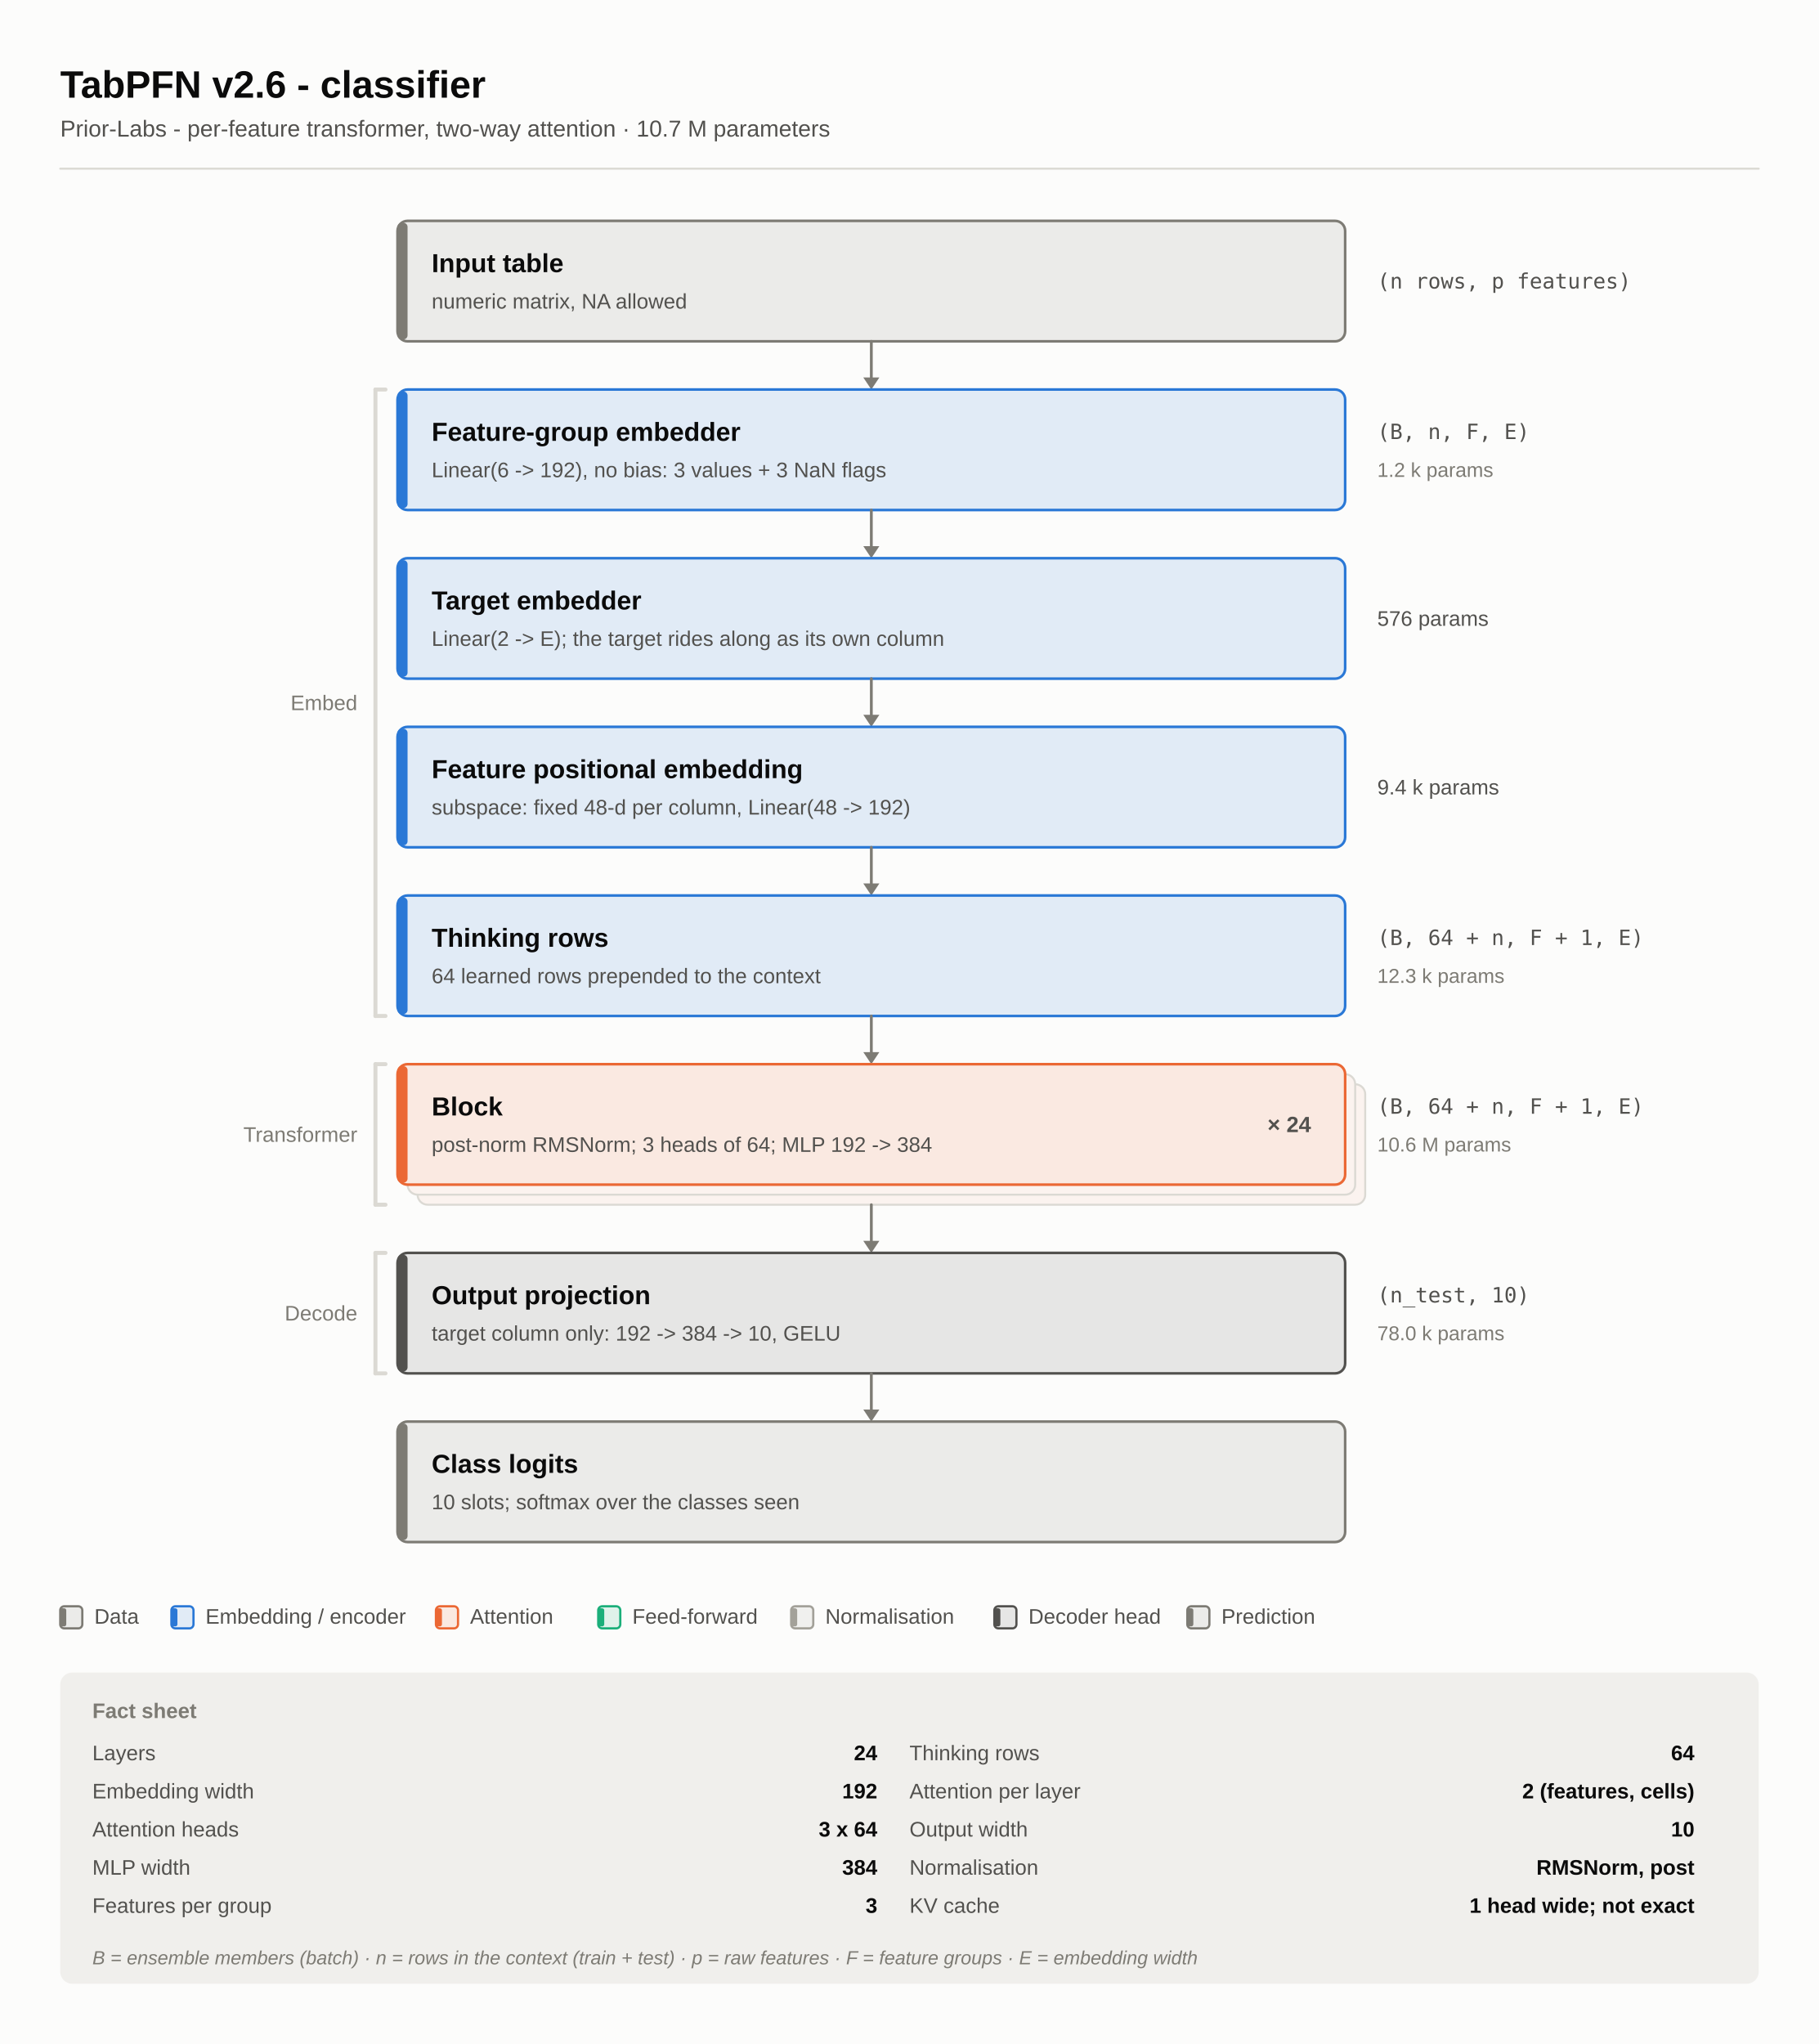
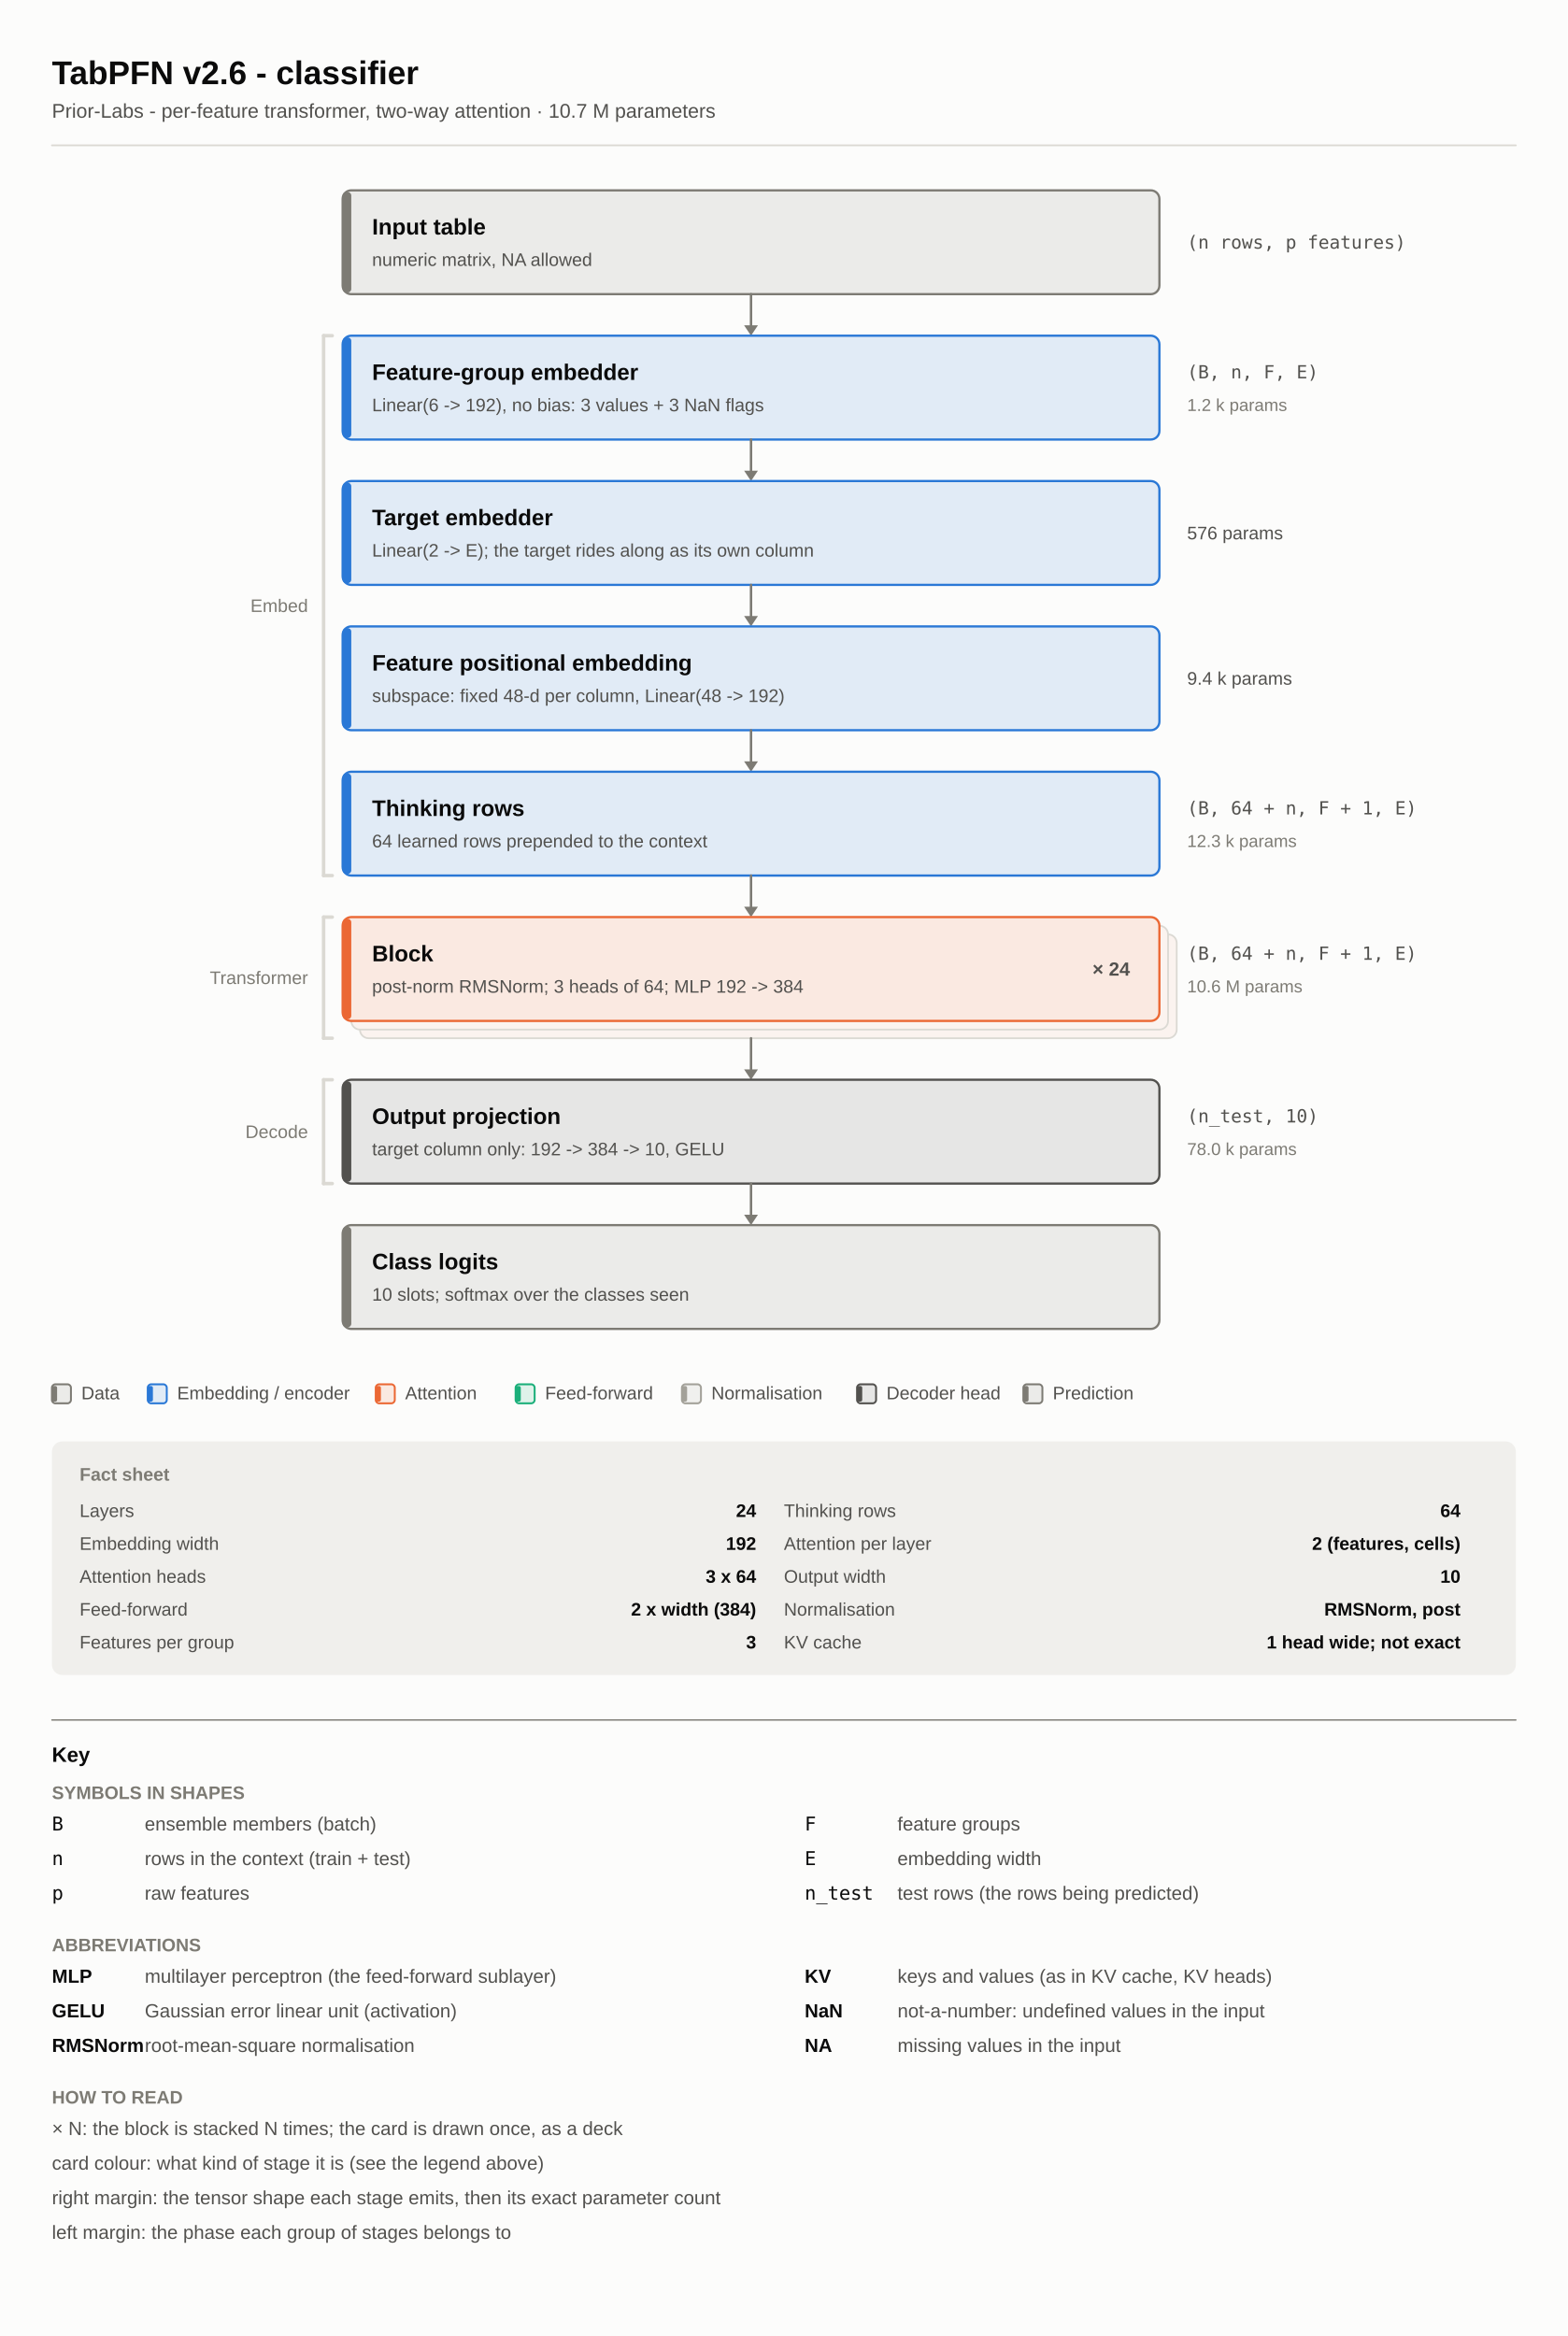
- <svg xmlns="http://www.w3.org/2000/svg" width="906" height="1018" viewBox="0 0 906 1018">
-   <rect width="906" height="1018" fill="#fcfcfb" />
+ <svg xmlns="http://www.w3.org/2000/svg" width="906" height="1350" viewBox="0 0 906 1350">
+   <rect width="906" height="1350" fill="#fcfcfb" />
  <text x="30" y="42" dy="0.35em" font-family="-apple-system, BlinkMacSystemFont, 'Segoe UI', 'Helvetica Neue', Arial, sans-serif" font-size="19px" font-weight="600" fill="#0b0b0b">TabPFN v2.6 - classifier</text>
  <text x="30" y="64" dy="0.35em" font-family="-apple-system, BlinkMacSystemFont, 'Segoe UI', 'Helvetica Neue', Arial, sans-serif" font-size="11.5px" fill="#52514e">Prior-Labs  -  per-feature transformer, two-way attention  ·  10.7 M parameters</text>
  <line x1="30" y1="84" x2="876" y2="84" stroke="#dbd9d3" stroke-width="1" stroke-linecap="round" />
  <rect x="198" y="110" width="472" height="60" rx="5" fill="#EBEBE9" stroke="#7d7b74" stroke-width="1.3" />
  <rect x="198" y="111" width="5" height="58" rx="2" fill="#7d7b74" />
  <text x="215" y="131" dy="0.35em" font-family="-apple-system, BlinkMacSystemFont, 'Segoe UI', 'Helvetica Neue', Arial, sans-serif" font-size="13px" font-weight="600" fill="#0b0b0b">Input table</text>
  <text x="215" y="150" dy="0.35em" font-family="-apple-system, BlinkMacSystemFont, 'Segoe UI', 'Helvetica Neue', Arial, sans-serif" font-size="10.5px" fill="#52514e">numeric matrix, NA allowed</text>
  <text x="686" y="140" dy="0.35em" font-family="ui-monospace, SFMono-Regular, Menlo, Consolas, monospace" font-size="10.5px" fill="#52514e">(n rows, p features)</text>
  <line x1="434" y1="170" x2="434" y2="189" stroke="#7d7b74" stroke-width="1.4" stroke-linecap="round" />
  <polygon points="430,188 438,188 434,194" fill="#7d7b74" />
  <rect x="198" y="194" width="472" height="60" rx="5" fill="#E1EBF6" stroke="#2a78d6" stroke-width="1.3" />
  <rect x="198" y="195" width="5" height="58" rx="2" fill="#2a78d6" />
  <text x="215" y="215" dy="0.35em" font-family="-apple-system, BlinkMacSystemFont, 'Segoe UI', 'Helvetica Neue', Arial, sans-serif" font-size="13px" font-weight="600" fill="#0b0b0b">Feature-group embedder</text>
  <text x="215" y="234" dy="0.35em" font-family="-apple-system, BlinkMacSystemFont, 'Segoe UI', 'Helvetica Neue', Arial, sans-serif" font-size="10.5px" fill="#52514e">Linear(6 -&gt; 192), no bias: 3 values + 3 NaN flags</text>
  <text x="686" y="215" dy="0.35em" font-family="ui-monospace, SFMono-Regular, Menlo, Consolas, monospace" font-size="10.5px" fill="#52514e">(B, n, F, E)</text>
  <text x="686" y="234" dy="0.35em" font-family="-apple-system, BlinkMacSystemFont, 'Segoe UI', 'Helvetica Neue', Arial, sans-serif" font-size="10px" fill="#7d7b74">1.2 k params</text>
  <line x1="434" y1="254" x2="434" y2="273" stroke="#7d7b74" stroke-width="1.4" stroke-linecap="round" />
  <polygon points="430,272 438,272 434,278" fill="#7d7b74" />
  <rect x="198" y="278" width="472" height="60" rx="5" fill="#E1EBF6" stroke="#2a78d6" stroke-width="1.3" />
  <rect x="198" y="279" width="5" height="58" rx="2" fill="#2a78d6" />
  <text x="215" y="299" dy="0.35em" font-family="-apple-system, BlinkMacSystemFont, 'Segoe UI', 'Helvetica Neue', Arial, sans-serif" font-size="13px" font-weight="600" fill="#0b0b0b">Target embedder</text>
  <text x="215" y="318" dy="0.35em" font-family="-apple-system, BlinkMacSystemFont, 'Segoe UI', 'Helvetica Neue', Arial, sans-serif" font-size="10.5px" fill="#52514e">Linear(2 -&gt; E); the target rides along as its own column</text>
  <text x="686" y="308" dy="0.35em" font-family="-apple-system, BlinkMacSystemFont, 'Segoe UI', 'Helvetica Neue', Arial, sans-serif" font-size="10.5px" fill="#52514e">576 params</text>
  <line x1="434" y1="338" x2="434" y2="357" stroke="#7d7b74" stroke-width="1.4" stroke-linecap="round" />
  <polygon points="430,356 438,356 434,362" fill="#7d7b74" />
  <rect x="198" y="362" width="472" height="60" rx="5" fill="#E1EBF6" stroke="#2a78d6" stroke-width="1.3" />
  <rect x="198" y="363" width="5" height="58" rx="2" fill="#2a78d6" />
  <text x="215" y="383" dy="0.35em" font-family="-apple-system, BlinkMacSystemFont, 'Segoe UI', 'Helvetica Neue', Arial, sans-serif" font-size="13px" font-weight="600" fill="#0b0b0b">Feature positional embedding</text>
  <text x="215" y="402" dy="0.35em" font-family="-apple-system, BlinkMacSystemFont, 'Segoe UI', 'Helvetica Neue', Arial, sans-serif" font-size="10.5px" fill="#52514e">subspace: fixed 48-d per column, Linear(48 -&gt; 192)</text>
  <text x="686" y="392" dy="0.35em" font-family="-apple-system, BlinkMacSystemFont, 'Segoe UI', 'Helvetica Neue', Arial, sans-serif" font-size="10.5px" fill="#52514e">9.4 k params</text>
  <line x1="434" y1="422" x2="434" y2="441" stroke="#7d7b74" stroke-width="1.4" stroke-linecap="round" />
  <polygon points="430,440 438,440 434,446" fill="#7d7b74" />
  <rect x="198" y="446" width="472" height="60" rx="5" fill="#E1EBF6" stroke="#2a78d6" stroke-width="1.3" />
  <rect x="198" y="447" width="5" height="58" rx="2" fill="#2a78d6" />
  <text x="215" y="467" dy="0.35em" font-family="-apple-system, BlinkMacSystemFont, 'Segoe UI', 'Helvetica Neue', Arial, sans-serif" font-size="13px" font-weight="600" fill="#0b0b0b">Thinking rows</text>
  <text x="215" y="486" dy="0.35em" font-family="-apple-system, BlinkMacSystemFont, 'Segoe UI', 'Helvetica Neue', Arial, sans-serif" font-size="10.5px" fill="#52514e">64 learned rows prepended to the context</text>
  <text x="686" y="467" dy="0.35em" font-family="ui-monospace, SFMono-Regular, Menlo, Consolas, monospace" font-size="10.5px" fill="#52514e">(B, 64 + n, F + 1, E)</text>
  <text x="686" y="486" dy="0.35em" font-family="-apple-system, BlinkMacSystemFont, 'Segoe UI', 'Helvetica Neue', Arial, sans-serif" font-size="10px" fill="#7d7b74">12.3 k params</text>
  <line x1="434" y1="506" x2="434" y2="525" stroke="#7d7b74" stroke-width="1.4" stroke-linecap="round" />
  <polygon points="430,524 438,524 434,530" fill="#7d7b74" />
  <rect x="208" y="540" width="472" height="60" rx="5" fill="#FBF3EF" stroke="#dbd9d3" stroke-width="1" />
  <rect x="203" y="535" width="472" height="60" rx="5" fill="#FBF3EF" stroke="#dbd9d3" stroke-width="1" />
  <rect x="198" y="530" width="472" height="60" rx="5" fill="#FAE9E1" stroke="#eb6834" stroke-width="1.3" />
  <rect x="198" y="531" width="5" height="58" rx="2" fill="#eb6834" />
  <text x="215" y="551" dy="0.35em" font-family="-apple-system, BlinkMacSystemFont, 'Segoe UI', 'Helvetica Neue', Arial, sans-serif" font-size="13px" font-weight="600" fill="#0b0b0b">Block</text>
  <text x="215" y="570" dy="0.35em" font-family="-apple-system, BlinkMacSystemFont, 'Segoe UI', 'Helvetica Neue', Arial, sans-serif" font-size="10.5px" fill="#52514e">post-norm RMSNorm; 3 heads of 64; MLP 192 -&gt; 384</text>
  <text x="653" y="560" dy="0.35em" font-family="-apple-system, BlinkMacSystemFont, 'Segoe UI', 'Helvetica Neue', Arial, sans-serif" font-size="11px" font-weight="600" text-anchor="end" fill="#52514e">× 24</text>
  <text x="686" y="551" dy="0.35em" font-family="ui-monospace, SFMono-Regular, Menlo, Consolas, monospace" font-size="10.5px" fill="#52514e">(B, 64 + n, F + 1, E)</text>
  <text x="686" y="570" dy="0.35em" font-family="-apple-system, BlinkMacSystemFont, 'Segoe UI', 'Helvetica Neue', Arial, sans-serif" font-size="10px" fill="#7d7b74">10.6 M params</text>
  <line x1="434" y1="600" x2="434" y2="619" stroke="#7d7b74" stroke-width="1.4" stroke-linecap="round" />
  <polygon points="430,618 438,618 434,624" fill="#7d7b74" />
  <rect x="198" y="624" width="472" height="60" rx="5" fill="#E6E6E5" stroke="#52514e" stroke-width="1.3" />
  <rect x="198" y="625" width="5" height="58" rx="2" fill="#52514e" />
  <text x="215" y="645" dy="0.35em" font-family="-apple-system, BlinkMacSystemFont, 'Segoe UI', 'Helvetica Neue', Arial, sans-serif" font-size="13px" font-weight="600" fill="#0b0b0b">Output projection</text>
  <text x="215" y="664" dy="0.35em" font-family="-apple-system, BlinkMacSystemFont, 'Segoe UI', 'Helvetica Neue', Arial, sans-serif" font-size="10.5px" fill="#52514e">target column only: 192 -&gt; 384 -&gt; 10, GELU</text>
  <text x="686" y="645" dy="0.35em" font-family="ui-monospace, SFMono-Regular, Menlo, Consolas, monospace" font-size="10.5px" fill="#52514e">(n_test, 10)</text>
  <text x="686" y="664" dy="0.35em" font-family="-apple-system, BlinkMacSystemFont, 'Segoe UI', 'Helvetica Neue', Arial, sans-serif" font-size="10px" fill="#7d7b74">78.0 k params</text>
  <line x1="434" y1="684" x2="434" y2="703" stroke="#7d7b74" stroke-width="1.4" stroke-linecap="round" />
  <polygon points="430,702 438,702 434,708" fill="#7d7b74" />
  <rect x="198" y="708" width="472" height="60" rx="5" fill="#EBEBE9" stroke="#7d7b74" stroke-width="1.3" />
  <rect x="198" y="709" width="5" height="58" rx="2" fill="#7d7b74" />
  <text x="215" y="729" dy="0.35em" font-family="-apple-system, BlinkMacSystemFont, 'Segoe UI', 'Helvetica Neue', Arial, sans-serif" font-size="13px" font-weight="600" fill="#0b0b0b">Class logits</text>
  <text x="215" y="748" dy="0.35em" font-family="-apple-system, BlinkMacSystemFont, 'Segoe UI', 'Helvetica Neue', Arial, sans-serif" font-size="10.5px" fill="#52514e">10 slots; softmax over the classes seen</text>
  <line x1="187" y1="194" x2="187" y2="506" stroke="#dbd9d3" stroke-width="2" stroke-linecap="round" />
  <line x1="187" y1="194" x2="192" y2="194" stroke="#dbd9d3" stroke-width="2" stroke-linecap="round" />
  <line x1="187" y1="506" x2="192" y2="506" stroke="#dbd9d3" stroke-width="2" stroke-linecap="round" />
  <text x="178" y="350" dy="0.35em" font-family="-apple-system, BlinkMacSystemFont, 'Segoe UI', 'Helvetica Neue', Arial, sans-serif" font-size="10.5px" text-anchor="end" fill="#7d7b74">Embed</text>
  <line x1="187" y1="530" x2="187" y2="600" stroke="#dbd9d3" stroke-width="2" stroke-linecap="round" />
  <line x1="187" y1="530" x2="192" y2="530" stroke="#dbd9d3" stroke-width="2" stroke-linecap="round" />
  <line x1="187" y1="600" x2="192" y2="600" stroke="#dbd9d3" stroke-width="2" stroke-linecap="round" />
  <text x="178" y="565" dy="0.35em" font-family="-apple-system, BlinkMacSystemFont, 'Segoe UI', 'Helvetica Neue', Arial, sans-serif" font-size="10.5px" text-anchor="end" fill="#7d7b74">Transformer</text>
  <line x1="187" y1="624" x2="187" y2="684" stroke="#dbd9d3" stroke-width="2" stroke-linecap="round" />
  <line x1="187" y1="624" x2="192" y2="624" stroke="#dbd9d3" stroke-width="2" stroke-linecap="round" />
  <line x1="187" y1="684" x2="192" y2="684" stroke="#dbd9d3" stroke-width="2" stroke-linecap="round" />
  <text x="178" y="654" dy="0.35em" font-family="-apple-system, BlinkMacSystemFont, 'Segoe UI', 'Helvetica Neue', Arial, sans-serif" font-size="10.5px" text-anchor="end" fill="#7d7b74">Decode</text>
  <rect x="30" y="800" width="11" height="11" rx="2" fill="#EBEBE9" stroke="#7d7b74" stroke-width="1.1" />
  <rect x="30" y="801" width="3" height="9" rx="1" fill="#7d7b74" />
  <text x="47" y="805" dy="0.35em" font-family="-apple-system, BlinkMacSystemFont, 'Segoe UI', 'Helvetica Neue', Arial, sans-serif" font-size="10.5px" fill="#52514e">Data</text>
  <rect x="85.37" y="800" width="11" height="11" rx="2" fill="#E1EBF6" stroke="#2a78d6" stroke-width="1.1" />
  <rect x="85.37" y="801" width="3" height="9" rx="1" fill="#2a78d6" />
  <text x="102.37" y="805" dy="0.35em" font-family="-apple-system, BlinkMacSystemFont, 'Segoe UI', 'Helvetica Neue', Arial, sans-serif" font-size="10.5px" fill="#52514e">Embedding / encoder</text>
  <rect x="217.13" y="800" width="11" height="11" rx="2" fill="#FAE9E1" stroke="#eb6834" stroke-width="1.1" />
  <rect x="217.13" y="801" width="3" height="9" rx="1" fill="#eb6834" />
  <text x="234.13" y="805" dy="0.35em" font-family="-apple-system, BlinkMacSystemFont, 'Segoe UI', 'Helvetica Neue', Arial, sans-serif" font-size="10.5px" fill="#52514e">Attention</text>
  <rect x="297.96" y="800" width="11" height="11" rx="2" fill="#DFF2EA" stroke="#1baf7a" stroke-width="1.1" />
  <rect x="297.96" y="801" width="3" height="9" rx="1" fill="#1baf7a" />
  <text x="314.96" y="805" dy="0.35em" font-family="-apple-system, BlinkMacSystemFont, 'Segoe UI', 'Helvetica Neue', Arial, sans-serif" font-size="10.5px" fill="#52514e">Feed-forward</text>
  <rect x="394.07" y="800" width="11" height="11" rx="2" fill="#F0F0EE" stroke="#a3a199" stroke-width="1.1" />
  <rect x="394.07" y="801" width="3" height="9" rx="1" fill="#a3a199" />
  <text x="411.07" y="805" dy="0.35em" font-family="-apple-system, BlinkMacSystemFont, 'Segoe UI', 'Helvetica Neue', Arial, sans-serif" font-size="10.5px" fill="#52514e">Normalisation</text>
  <rect x="495.27" y="800" width="11" height="11" rx="2" fill="#E6E6E5" stroke="#52514e" stroke-width="1.1" />
  <rect x="495.27" y="801" width="3" height="9" rx="1" fill="#52514e" />
  <text x="512.27" y="805" dy="0.35em" font-family="-apple-system, BlinkMacSystemFont, 'Segoe UI', 'Helvetica Neue', Arial, sans-serif" font-size="10.5px" fill="#52514e">Decoder head</text>
  <rect x="591.38" y="800" width="11" height="11" rx="2" fill="#EBEBE9" stroke="#7d7b74" stroke-width="1.1" />
  <rect x="591.38" y="801" width="3" height="9" rx="1" fill="#7d7b74" />
  <text x="608.38" y="805" dy="0.35em" font-family="-apple-system, BlinkMacSystemFont, 'Segoe UI', 'Helvetica Neue', Arial, sans-serif" font-size="10.5px" fill="#52514e">Prediction</text>
-   <rect x="30" y="833" width="846" height="155" rx="6" fill="#f0efec" />
+   <rect x="30" y="833" width="846" height="135" rx="6" fill="#f0efec" />
  <text x="46" y="852" dy="0.35em" font-family="-apple-system, BlinkMacSystemFont, 'Segoe UI', 'Helvetica Neue', Arial, sans-serif" font-size="10.5px" font-weight="600" fill="#7d7b74">Fact sheet</text>
  <text x="46" y="873" dy="0.35em" font-family="-apple-system, BlinkMacSystemFont, 'Segoe UI', 'Helvetica Neue', Arial, sans-serif" font-size="10.5px" fill="#52514e">Layers</text>
  <text x="437" y="873" dy="0.35em" font-family="-apple-system, BlinkMacSystemFont, 'Segoe UI', 'Helvetica Neue', Arial, sans-serif" font-size="10.5px" font-weight="600" text-anchor="end" fill="#0b0b0b">24</text>
  <text x="46" y="892" dy="0.35em" font-family="-apple-system, BlinkMacSystemFont, 'Segoe UI', 'Helvetica Neue', Arial, sans-serif" font-size="10.5px" fill="#52514e">Embedding width</text>
  <text x="437" y="892" dy="0.35em" font-family="-apple-system, BlinkMacSystemFont, 'Segoe UI', 'Helvetica Neue', Arial, sans-serif" font-size="10.5px" font-weight="600" text-anchor="end" fill="#0b0b0b">192</text>
  <text x="46" y="911" dy="0.35em" font-family="-apple-system, BlinkMacSystemFont, 'Segoe UI', 'Helvetica Neue', Arial, sans-serif" font-size="10.5px" fill="#52514e">Attention heads</text>
  <text x="437" y="911" dy="0.35em" font-family="-apple-system, BlinkMacSystemFont, 'Segoe UI', 'Helvetica Neue', Arial, sans-serif" font-size="10.5px" font-weight="600" text-anchor="end" fill="#0b0b0b">3 x 64</text>
-   <text x="46" y="930" dy="0.35em" font-family="-apple-system, BlinkMacSystemFont, 'Segoe UI', 'Helvetica Neue', Arial, sans-serif" font-size="10.5px" fill="#52514e">MLP width</text>
-   <text x="437" y="930" dy="0.35em" font-family="-apple-system, BlinkMacSystemFont, 'Segoe UI', 'Helvetica Neue', Arial, sans-serif" font-size="10.5px" font-weight="600" text-anchor="end" fill="#0b0b0b">384</text>
+   <text x="46" y="930" dy="0.35em" font-family="-apple-system, BlinkMacSystemFont, 'Segoe UI', 'Helvetica Neue', Arial, sans-serif" font-size="10.5px" fill="#52514e">Feed-forward</text>
+   <text x="437" y="930" dy="0.35em" font-family="-apple-system, BlinkMacSystemFont, 'Segoe UI', 'Helvetica Neue', Arial, sans-serif" font-size="10.5px" font-weight="600" text-anchor="end" fill="#0b0b0b">2 x width (384)</text>
  <text x="46" y="949" dy="0.35em" font-family="-apple-system, BlinkMacSystemFont, 'Segoe UI', 'Helvetica Neue', Arial, sans-serif" font-size="10.5px" fill="#52514e">Features per group</text>
  <text x="437" y="949" dy="0.35em" font-family="-apple-system, BlinkMacSystemFont, 'Segoe UI', 'Helvetica Neue', Arial, sans-serif" font-size="10.5px" font-weight="600" text-anchor="end" fill="#0b0b0b">3</text>
  <text x="453" y="873" dy="0.35em" font-family="-apple-system, BlinkMacSystemFont, 'Segoe UI', 'Helvetica Neue', Arial, sans-serif" font-size="10.5px" fill="#52514e">Thinking rows</text>
  <text x="844" y="873" dy="0.35em" font-family="-apple-system, BlinkMacSystemFont, 'Segoe UI', 'Helvetica Neue', Arial, sans-serif" font-size="10.5px" font-weight="600" text-anchor="end" fill="#0b0b0b">64</text>
  <text x="453" y="892" dy="0.35em" font-family="-apple-system, BlinkMacSystemFont, 'Segoe UI', 'Helvetica Neue', Arial, sans-serif" font-size="10.5px" fill="#52514e">Attention per layer</text>
  <text x="844" y="892" dy="0.35em" font-family="-apple-system, BlinkMacSystemFont, 'Segoe UI', 'Helvetica Neue', Arial, sans-serif" font-size="10.5px" font-weight="600" text-anchor="end" fill="#0b0b0b">2 (features, cells)</text>
  <text x="453" y="911" dy="0.35em" font-family="-apple-system, BlinkMacSystemFont, 'Segoe UI', 'Helvetica Neue', Arial, sans-serif" font-size="10.5px" fill="#52514e">Output width</text>
  <text x="844" y="911" dy="0.35em" font-family="-apple-system, BlinkMacSystemFont, 'Segoe UI', 'Helvetica Neue', Arial, sans-serif" font-size="10.5px" font-weight="600" text-anchor="end" fill="#0b0b0b">10</text>
  <text x="453" y="930" dy="0.35em" font-family="-apple-system, BlinkMacSystemFont, 'Segoe UI', 'Helvetica Neue', Arial, sans-serif" font-size="10.5px" fill="#52514e">Normalisation</text>
  <text x="844" y="930" dy="0.35em" font-family="-apple-system, BlinkMacSystemFont, 'Segoe UI', 'Helvetica Neue', Arial, sans-serif" font-size="10.5px" font-weight="600" text-anchor="end" fill="#0b0b0b">RMSNorm, post</text>
  <text x="453" y="949" dy="0.35em" font-family="-apple-system, BlinkMacSystemFont, 'Segoe UI', 'Helvetica Neue', Arial, sans-serif" font-size="10.5px" fill="#52514e">KV cache</text>
  <text x="844" y="949" dy="0.35em" font-family="-apple-system, BlinkMacSystemFont, 'Segoe UI', 'Helvetica Neue', Arial, sans-serif" font-size="10.5px" font-weight="600" text-anchor="end" fill="#0b0b0b">1 head wide; not exact</text>
-   <text x="46" y="975" dy="0.35em" font-family="-apple-system, BlinkMacSystemFont, 'Segoe UI', 'Helvetica Neue', Arial, sans-serif" font-size="9.5px" font-style="italic" fill="#7d7b74">B = ensemble members (batch)   ·   n = rows in the context (train + test)   ·   p = raw features   ·   F = feature groups   ·   E = embedding width</text>
+   <line x1="30" y1="994" x2="876" y2="994" stroke="#7d7b74" stroke-width="0.8" stroke-linecap="round" />
+   <text x="30" y="1014" dy="0.35em" font-family="-apple-system, BlinkMacSystemFont, 'Segoe UI', 'Helvetica Neue', Arial, sans-serif" font-size="12px" font-weight="600" fill="#0b0b0b">Key</text>
+   <text x="30" y="1036" dy="0.35em" font-family="-apple-system, BlinkMacSystemFont, 'Segoe UI', 'Helvetica Neue', Arial, sans-serif" font-size="10.5px" font-weight="600" fill="#7d7b74">SYMBOLS IN SHAPES</text>
+   <text x="30" y="1054" dy="0.35em" font-family="ui-monospace, SFMono-Regular, Menlo, Consolas, monospace" font-size="11px" fill="#0b0b0b">B</text>
+   <text x="83.6" y="1054" dy="0.35em" font-family="-apple-system, BlinkMacSystemFont, 'Segoe UI', 'Helvetica Neue', Arial, sans-serif" font-size="11px" fill="#52514e">ensemble members (batch)</text>
+   <text x="30" y="1074" dy="0.35em" font-family="ui-monospace, SFMono-Regular, Menlo, Consolas, monospace" font-size="11px" fill="#0b0b0b">n</text>
+   <text x="83.6" y="1074" dy="0.35em" font-family="-apple-system, BlinkMacSystemFont, 'Segoe UI', 'Helvetica Neue', Arial, sans-serif" font-size="11px" fill="#52514e">rows in the context (train + test)</text>
+   <text x="30" y="1094" dy="0.35em" font-family="ui-monospace, SFMono-Regular, Menlo, Consolas, monospace" font-size="11px" fill="#0b0b0b">p</text>
+   <text x="83.6" y="1094" dy="0.35em" font-family="-apple-system, BlinkMacSystemFont, 'Segoe UI', 'Helvetica Neue', Arial, sans-serif" font-size="11px" fill="#52514e">raw features</text>
+   <text x="465" y="1054" dy="0.35em" font-family="ui-monospace, SFMono-Regular, Menlo, Consolas, monospace" font-size="11px" fill="#0b0b0b">F</text>
+   <text x="518.6" y="1054" dy="0.35em" font-family="-apple-system, BlinkMacSystemFont, 'Segoe UI', 'Helvetica Neue', Arial, sans-serif" font-size="11px" fill="#52514e">feature groups</text>
+   <text x="465" y="1074" dy="0.35em" font-family="ui-monospace, SFMono-Regular, Menlo, Consolas, monospace" font-size="11px" fill="#0b0b0b">E</text>
+   <text x="518.6" y="1074" dy="0.35em" font-family="-apple-system, BlinkMacSystemFont, 'Segoe UI', 'Helvetica Neue', Arial, sans-serif" font-size="11px" fill="#52514e">embedding width</text>
+   <text x="465" y="1094" dy="0.35em" font-family="ui-monospace, SFMono-Regular, Menlo, Consolas, monospace" font-size="11px" fill="#0b0b0b">n_test</text>
+   <text x="518.6" y="1094" dy="0.35em" font-family="-apple-system, BlinkMacSystemFont, 'Segoe UI', 'Helvetica Neue', Arial, sans-serif" font-size="11px" fill="#52514e">test rows (the rows being predicted)</text>
+   <text x="30" y="1124" dy="0.35em" font-family="-apple-system, BlinkMacSystemFont, 'Segoe UI', 'Helvetica Neue', Arial, sans-serif" font-size="10.5px" font-weight="600" fill="#7d7b74">ABBREVIATIONS</text>
+   <text x="30" y="1142" dy="0.35em" font-family="-apple-system, BlinkMacSystemFont, 'Segoe UI', 'Helvetica Neue', Arial, sans-serif" font-size="11px" font-weight="600" fill="#0b0b0b">MLP</text>
+   <text x="83.66" y="1142" dy="0.35em" font-family="-apple-system, BlinkMacSystemFont, 'Segoe UI', 'Helvetica Neue', Arial, sans-serif" font-size="11px" fill="#52514e">multilayer perceptron (the feed-forward sublayer)</text>
+   <text x="30" y="1162" dy="0.35em" font-family="-apple-system, BlinkMacSystemFont, 'Segoe UI', 'Helvetica Neue', Arial, sans-serif" font-size="11px" font-weight="600" fill="#0b0b0b">GELU</text>
+   <text x="83.66" y="1162" dy="0.35em" font-family="-apple-system, BlinkMacSystemFont, 'Segoe UI', 'Helvetica Neue', Arial, sans-serif" font-size="11px" fill="#52514e">Gaussian error linear unit (activation)</text>
+   <text x="30" y="1182" dy="0.35em" font-family="-apple-system, BlinkMacSystemFont, 'Segoe UI', 'Helvetica Neue', Arial, sans-serif" font-size="11px" font-weight="600" fill="#0b0b0b">RMSNorm</text>
+   <text x="83.66" y="1182" dy="0.35em" font-family="-apple-system, BlinkMacSystemFont, 'Segoe UI', 'Helvetica Neue', Arial, sans-serif" font-size="11px" fill="#52514e">root-mean-square normalisation</text>
+   <text x="465" y="1142" dy="0.35em" font-family="-apple-system, BlinkMacSystemFont, 'Segoe UI', 'Helvetica Neue', Arial, sans-serif" font-size="11px" font-weight="600" fill="#0b0b0b">KV</text>
+   <text x="518.66" y="1142" dy="0.35em" font-family="-apple-system, BlinkMacSystemFont, 'Segoe UI', 'Helvetica Neue', Arial, sans-serif" font-size="11px" fill="#52514e">keys and values (as in KV cache, KV heads)</text>
+   <text x="465" y="1162" dy="0.35em" font-family="-apple-system, BlinkMacSystemFont, 'Segoe UI', 'Helvetica Neue', Arial, sans-serif" font-size="11px" font-weight="600" fill="#0b0b0b">NaN</text>
+   <text x="518.66" y="1162" dy="0.35em" font-family="-apple-system, BlinkMacSystemFont, 'Segoe UI', 'Helvetica Neue', Arial, sans-serif" font-size="11px" fill="#52514e">not-a-number: undefined values in the input</text>
+   <text x="465" y="1182" dy="0.35em" font-family="-apple-system, BlinkMacSystemFont, 'Segoe UI', 'Helvetica Neue', Arial, sans-serif" font-size="11px" font-weight="600" fill="#0b0b0b">NA</text>
+   <text x="518.66" y="1182" dy="0.35em" font-family="-apple-system, BlinkMacSystemFont, 'Segoe UI', 'Helvetica Neue', Arial, sans-serif" font-size="11px" fill="#52514e">missing values in the input</text>
+   <text x="30" y="1212" dy="0.35em" font-family="-apple-system, BlinkMacSystemFont, 'Segoe UI', 'Helvetica Neue', Arial, sans-serif" font-size="10.5px" font-weight="600" fill="#7d7b74">HOW TO READ</text>
+   <text x="30" y="1230" dy="0.35em" font-family="-apple-system, BlinkMacSystemFont, 'Segoe UI', 'Helvetica Neue', Arial, sans-serif" font-size="11px" fill="#52514e">× N: the block is stacked N times; the card is drawn once, as a deck</text>
+   <text x="30" y="1250" dy="0.35em" font-family="-apple-system, BlinkMacSystemFont, 'Segoe UI', 'Helvetica Neue', Arial, sans-serif" font-size="11px" fill="#52514e">card colour: what kind of stage it is (see the legend above)</text>
+   <text x="30" y="1270" dy="0.35em" font-family="-apple-system, BlinkMacSystemFont, 'Segoe UI', 'Helvetica Neue', Arial, sans-serif" font-size="11px" fill="#52514e">right margin: the tensor shape each stage emits, then its exact parameter count</text>
+   <text x="30" y="1290" dy="0.35em" font-family="-apple-system, BlinkMacSystemFont, 'Segoe UI', 'Helvetica Neue', Arial, sans-serif" font-size="11px" fill="#52514e">left margin: the phase each group of stages belongs to</text>
</svg>
